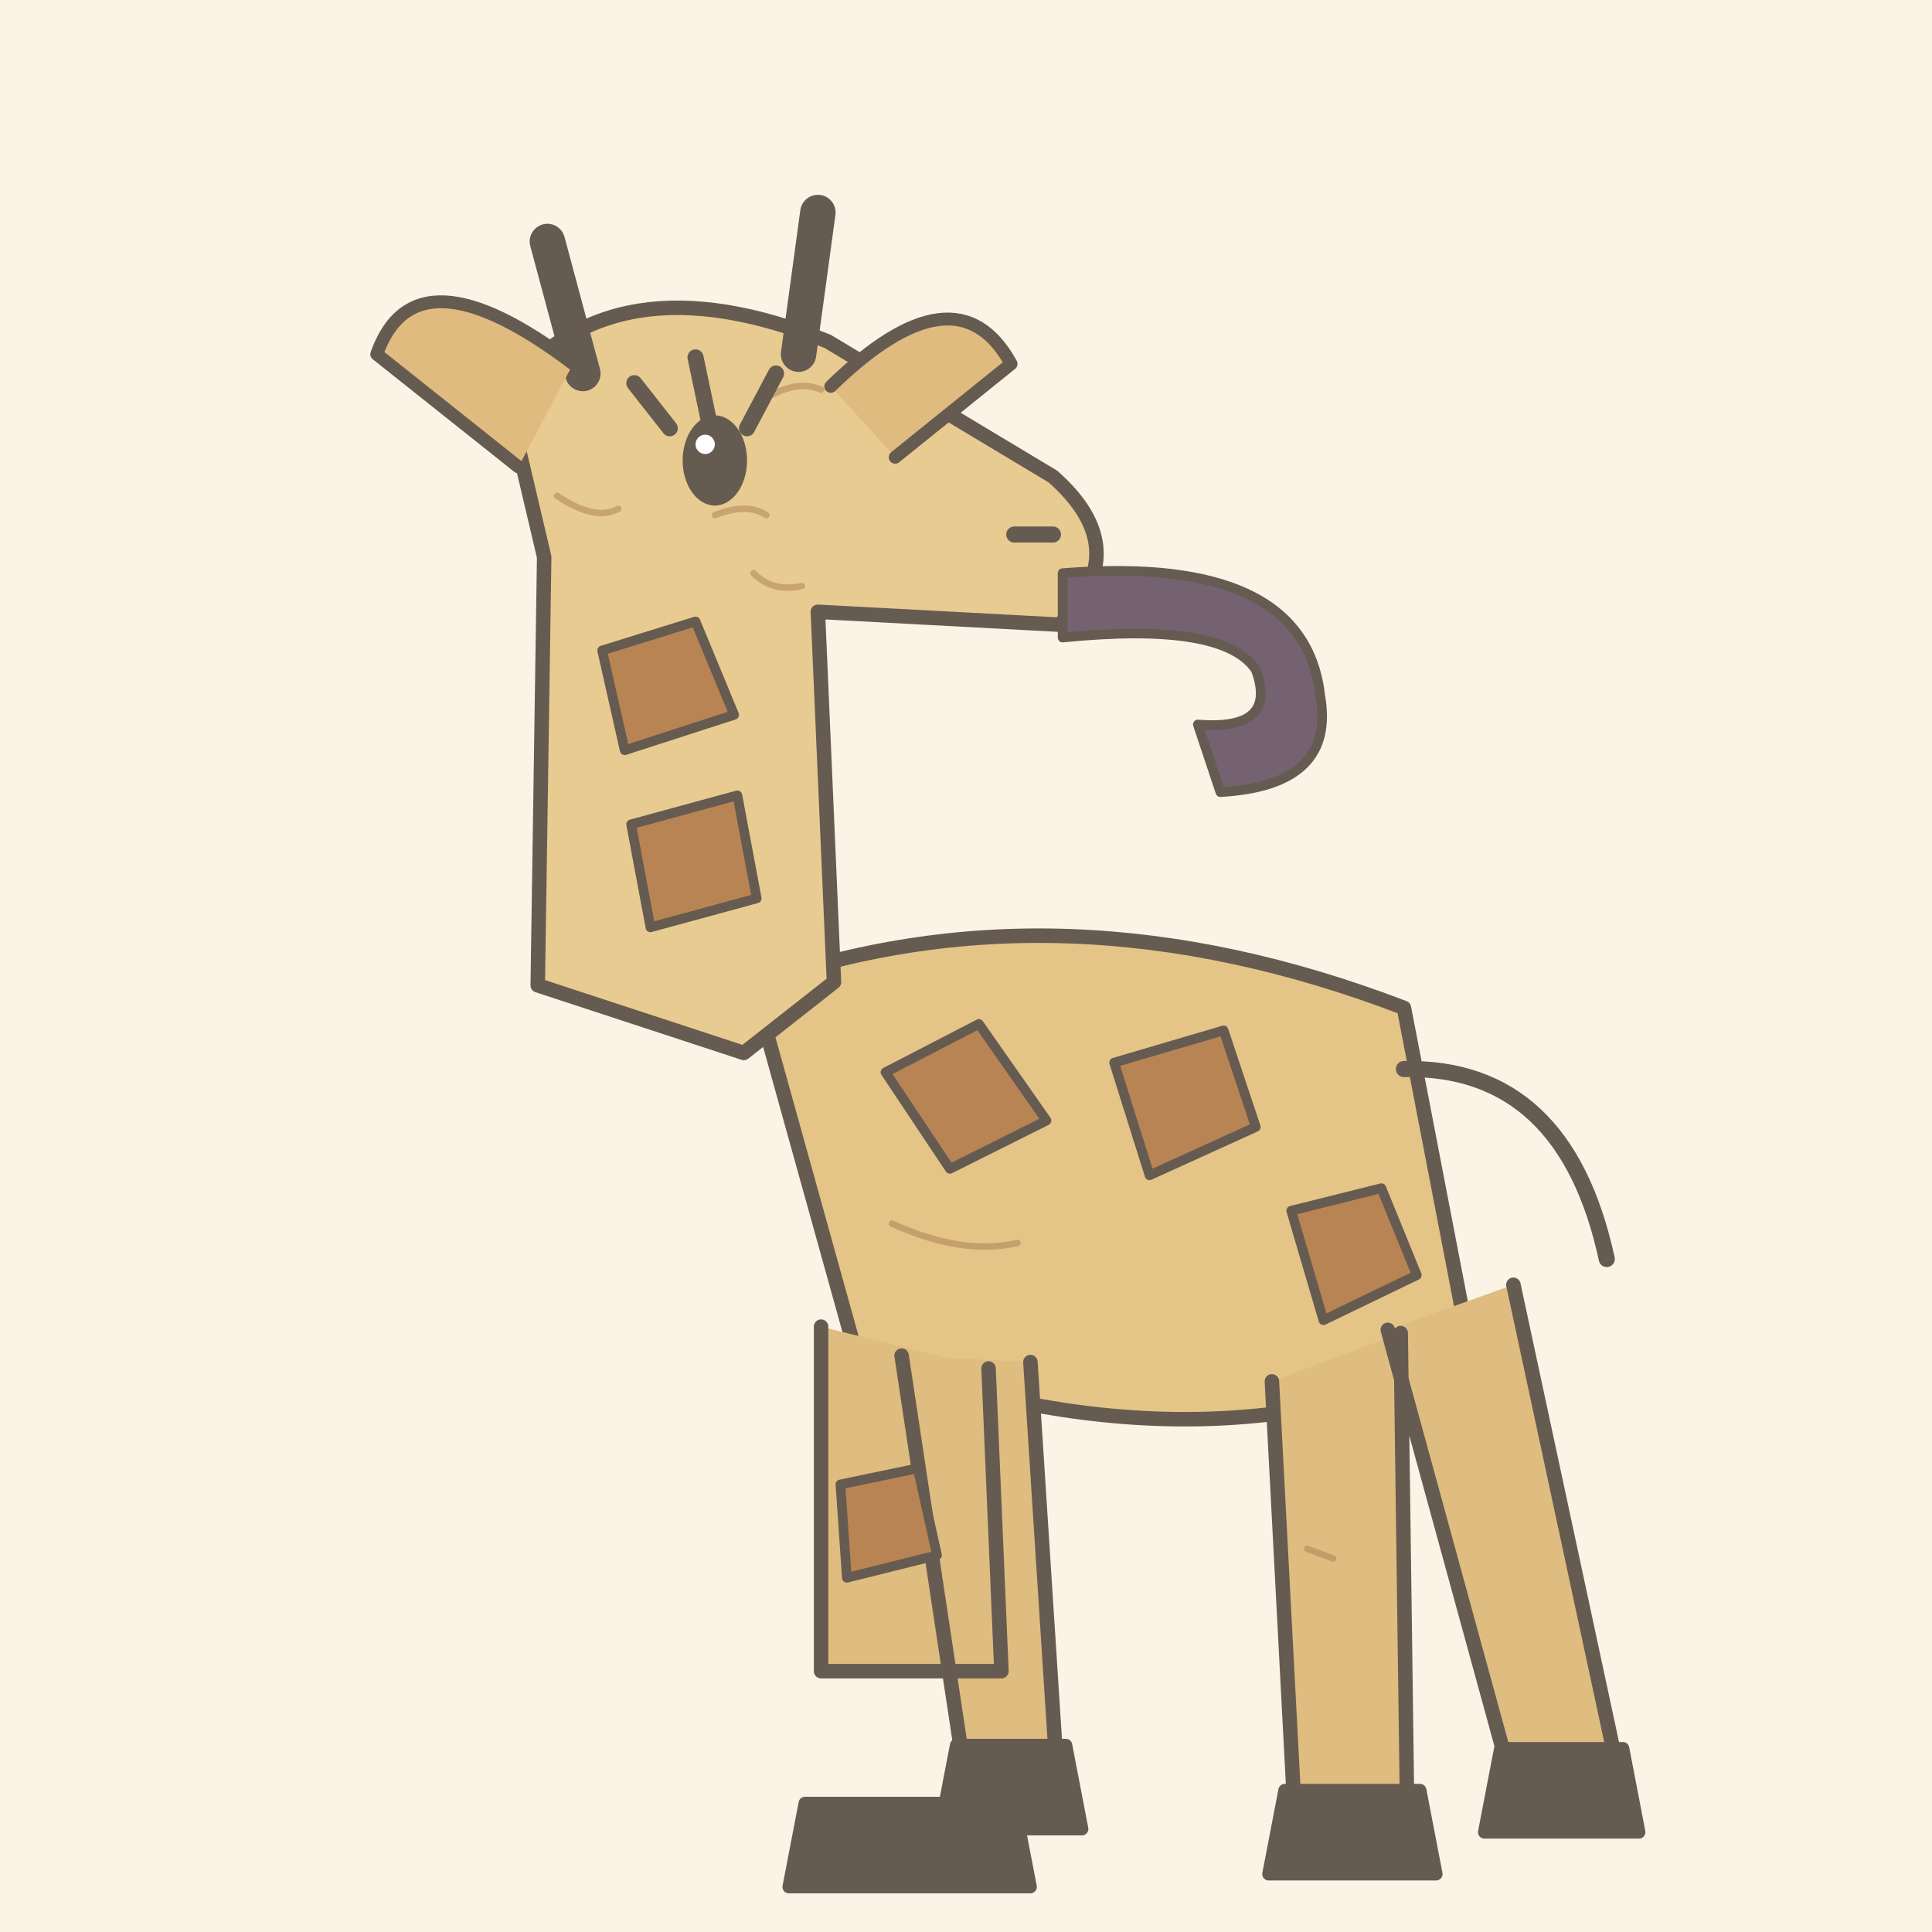
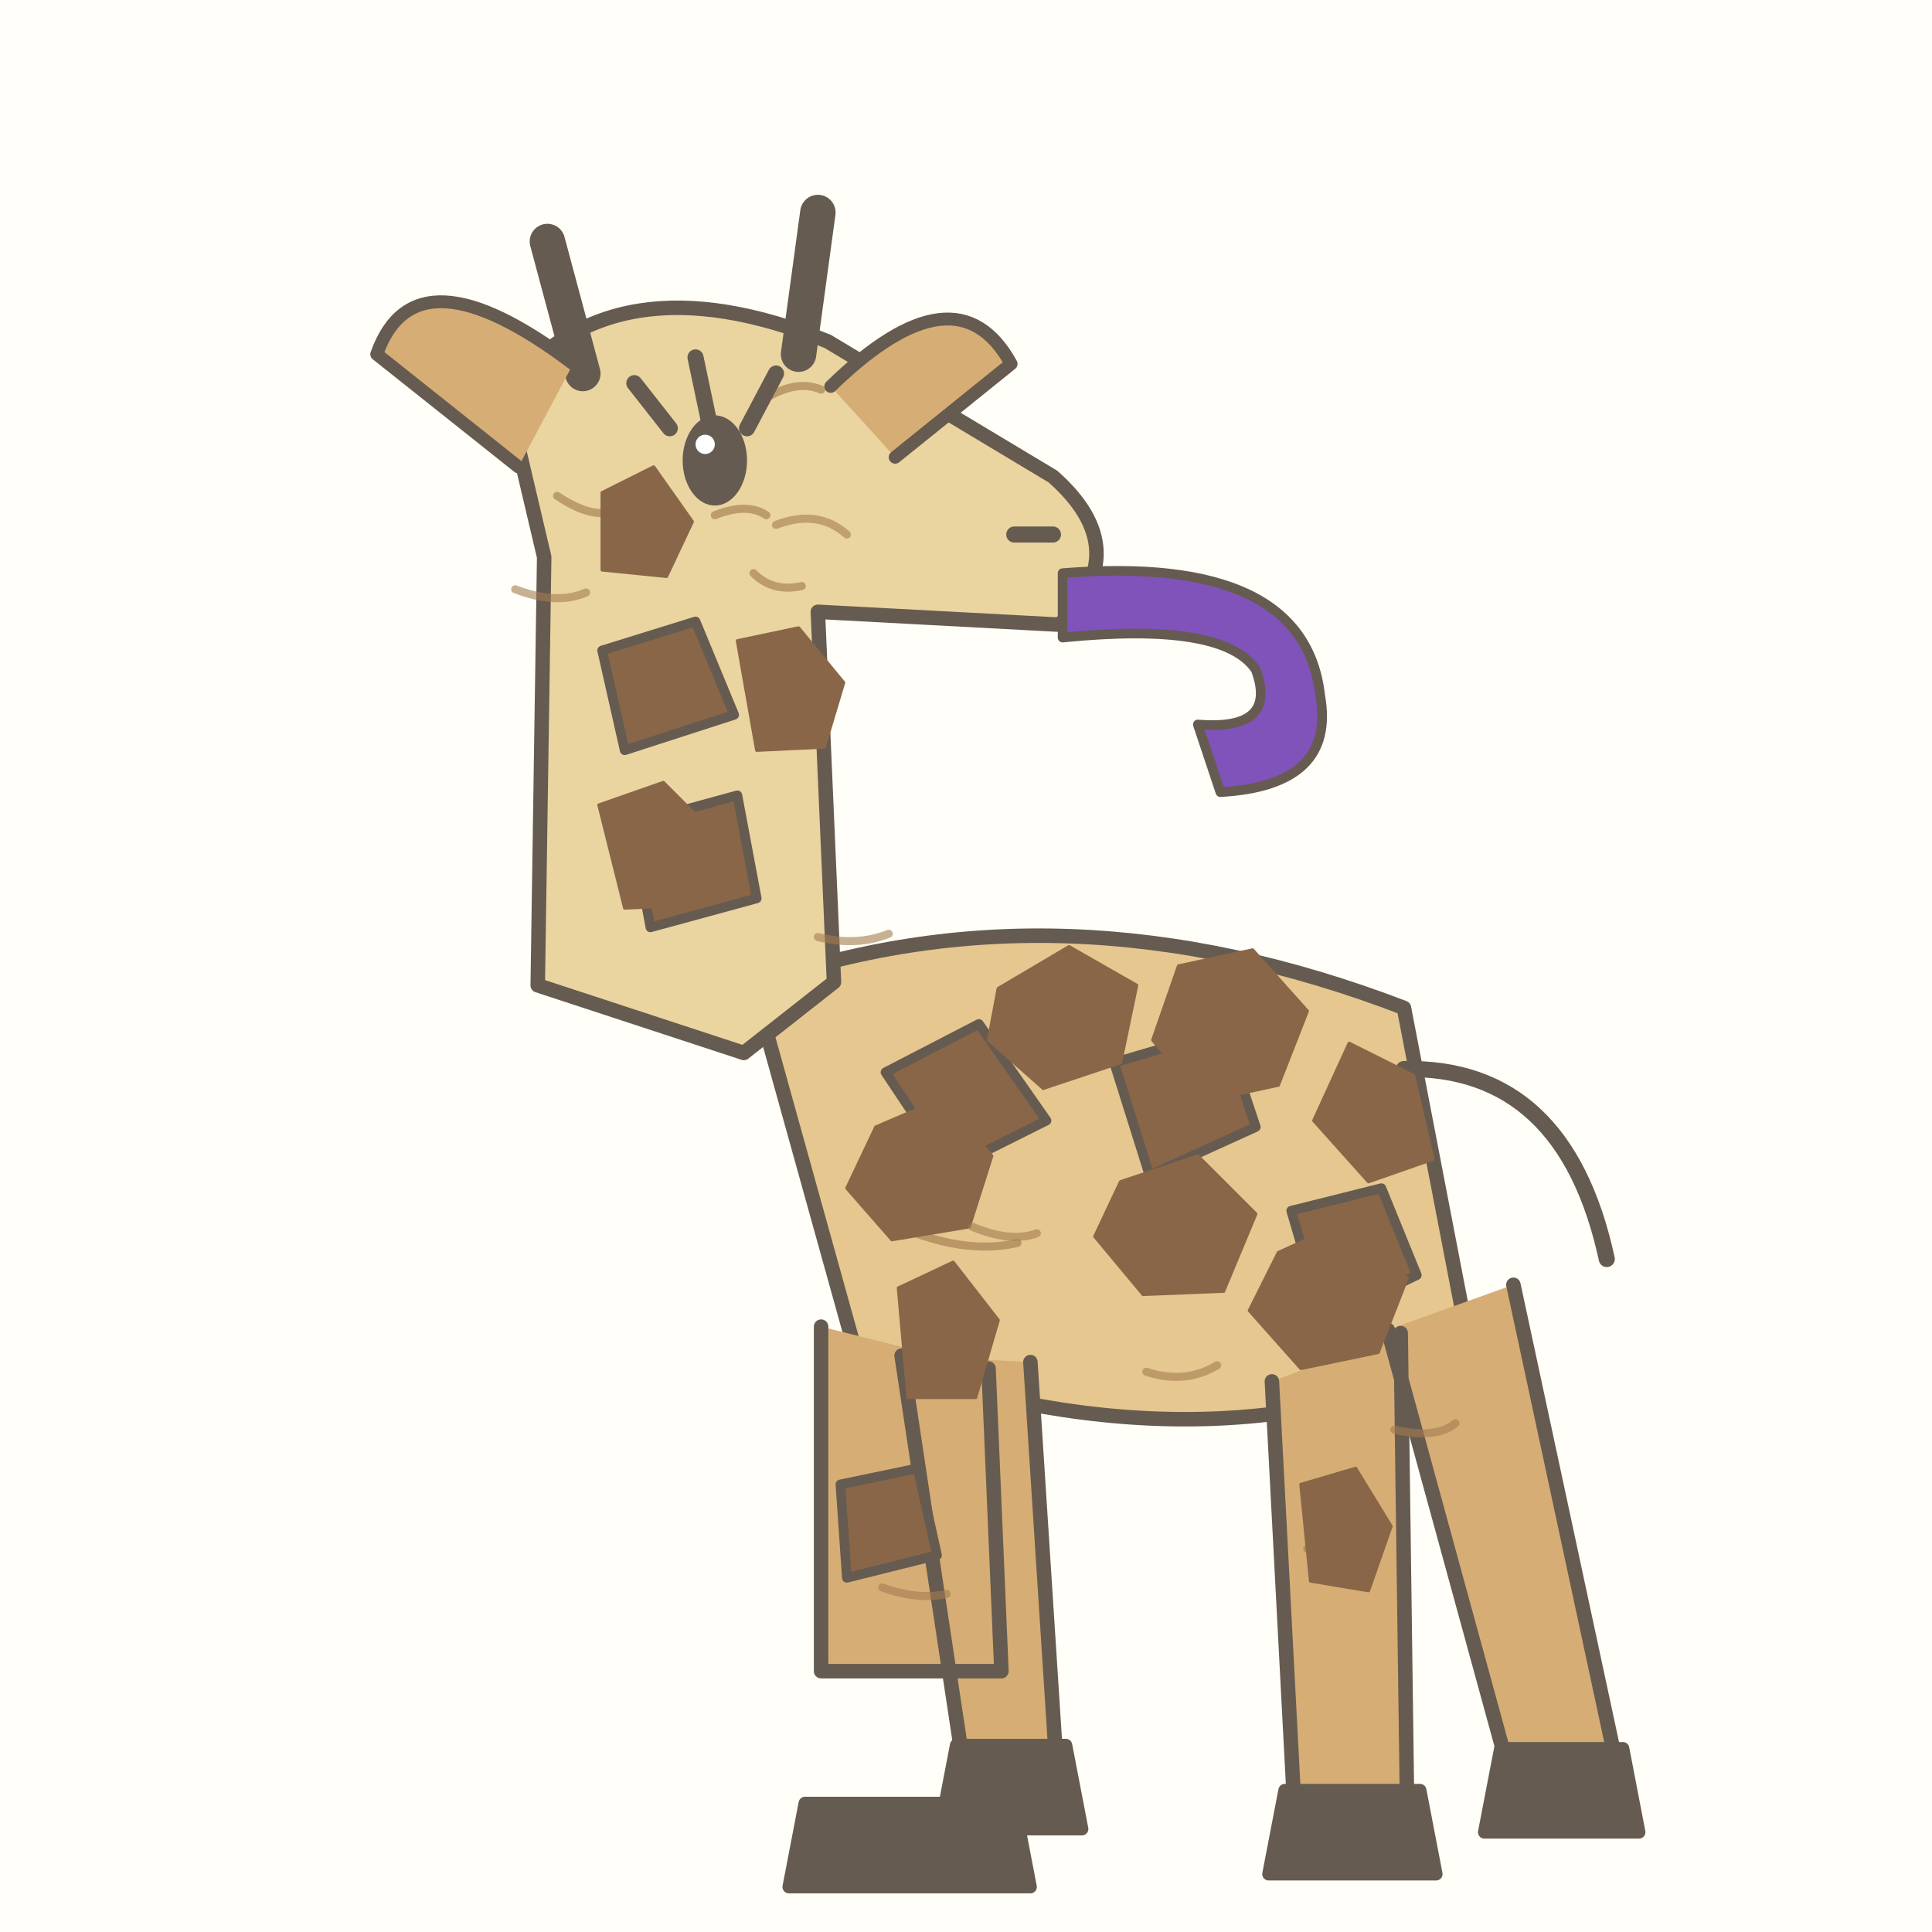
<svg xmlns="http://www.w3.org/2000/svg" width="600" height="600" viewBox="0 0 600 600" data-full-animal="giraffe-lashes" data-illustration="complete">
-   <rect width="600" height="600" fill="#fbf4e6" />
-   <rect width="600" height="600" rx="0" fill="#fbf4e6" />
+   <rect width="600" height="600" fill="#fffef8" />
+   <rect width="600" height="600" rx="0" fill="#fffef8" />
  <defs>
    <mask id="detail-mask">
      <rect width="600" height="600" fill="white" />
      <rect x="320" y="165" width="105" height="95" fill="black" />
    </mask>
  </defs>
-   <path d="M234 306Q329 272 436 313L457 422Q372 460 266 421Z" fill="#e5c488" stroke="#665b50" stroke-width="4.5" stroke-linecap="round" stroke-linejoin="round" />
-   <path d="M255 412L255 519L311 519L307 425M395 429L402 562L437 562L435 414M431 413L468 548L502 548L470 399M280 421L299 547L328 547L320 423" fill="#dfbc7f" stroke="#665b50" stroke-width="4.5" stroke-linecap="round" stroke-linejoin="round" />
+   <path d="M234 306Q329 272 436 313L457 422Q372 460 266 421Z" fill="#e5c78f" stroke="#665b50" stroke-width="4.5" stroke-linecap="round" stroke-linejoin="round" />
+   <path d="M255 412L255 519L311 519L307 425M395 429L402 562L437 562L435 414M431 413L468 548L502 548L470 399M280 421L299 547L328 547L320 423" fill="#d6ad74" stroke="#665b50" stroke-width="4.5" stroke-linecap="round" stroke-linejoin="round" />
  <path d="M399 556l-5 26h52l-5 -26Z" fill="#665b50" stroke="#665b50" stroke-width="4" stroke-linecap="round" stroke-linejoin="round" />
  <path d="M466 543l-5 26h48l-5 -26Z" fill="#665b50" stroke="#665b50" stroke-width="4" stroke-linecap="round" stroke-linejoin="round" />
  <path d="M297 542l-5 26h44l-5 -26Z" fill="#665b50" stroke="#665b50" stroke-width="4" stroke-linecap="round" stroke-linejoin="round" />
-   <path d="M231 327L167 306L169 173L157 122Q190 79 257 106L327 148Q353 171 329 194L254 190L259 305Z" fill="#e8cb91" stroke="#665b50" stroke-width="4.5" stroke-linecap="round" stroke-linejoin="round" />
+   <path d="M231 327L167 306L169 173L157 122Q190 79 257 106L327 148Q353 171 329 194L254 190L259 305Z" fill="#ead4a0" stroke="#665b50" stroke-width="4.5" stroke-linecap="round" stroke-linejoin="round" />
  <path d="M181 116L170 75M248 110L254 66" fill="none" stroke="#665b50" stroke-width="11" stroke-linecap="round" stroke-linejoin="round" />
-   <path d="M178 113Q129 76 117 110L161 145M258 120Q297 82 314 113L278 142" fill="#e0bb80" stroke="#665b50" stroke-width="4" stroke-linecap="round" stroke-linejoin="round" />
+   <path d="M178 113Q129 76 117 110L161 145M258 120Q297 82 314 113L278 142" fill="#d6ad74" stroke="#665b50" stroke-width="4" stroke-linecap="round" stroke-linejoin="round" />
  <ellipse cx="222" cy="143" rx="10" ry="14" fill="#665b50" />
  <circle cx="219" cy="138" r="3" fill="white" />
  <path d="M315 166L327 166M436 332Q486 331 499 391" fill="none" stroke="#665b50" stroke-width="5" stroke-linecap="round" stroke-linejoin="round" />
-   <path d="M187 202L216 193L228 222L194 233ZM196 256L229 247L235 279L202 288ZM275 333L304 318L325 348L295 363ZM346 330L380 320L390 350L357 365ZM401 376L429 369L440 396L411 410ZM261 461L285 456L291 483L263 490Z" fill="#b98454" stroke="#665b50" stroke-width="3" stroke-linecap="round" stroke-linejoin="round" />
+   <path d="M187 202L216 193L228 222L194 233ZM196 256L229 247L235 279L202 288ZM275 333L304 318L325 348L295 363ZM346 330L380 320L390 350L357 365ZM401 376L429 369L440 396L411 410ZM261 461L285 456L291 483L263 490Z" fill="#896647" stroke="#665b50" stroke-width="3" stroke-linecap="round" stroke-linejoin="round" />
  <path d="M250 560l-5 26h75l-5 -26Z" fill="#665b50" stroke="#665b50" stroke-width="4" stroke-linecap="round" stroke-linejoin="round" />
-   <path d="M330 178Q405 172 410 216Q415 244 379 246L372 225Q397 227 390 208Q380 193 330 198Z" fill="#746271" stroke="#665b50" stroke-width="3" stroke-linecap="round" stroke-linejoin="round" />
+   <path d="M330 178Q405 172 410 216Q415 244 379 246L372 225Q397 227 390 208Q380 193 330 198Z" fill="#8053ba" stroke="#665b50" stroke-width="3" stroke-linecap="round" stroke-linejoin="round" />
  <g mask="url(#detail-mask)" data-coat-details="giraffe">
-     <path d="M173 154q12 8 19 4M239 123q9 -5 16 -2M222 160q10 -4 16 0M234 178q6 6 15 4M277 380q22 10 39 6M406 481l8 3" fill="none" stroke="#ac8355" stroke-width="2" stroke-linecap="round" opacity=".55" />
+     <path d="M173 154q12 8 19 4M239 123q9 -5 16 -2M222 160q10 -4 16 0M234 178q6 6 15 4M277 380q22 10 39 6M406 481l8 3" fill="none" stroke="#a37c50" stroke-width="2.5" stroke-linecap="round" opacity=".65" />
  </g>
  <path d="M208 133L197 119M220 130L216 111M232 133L241 116" fill="none" stroke="#665b50" stroke-width="5" stroke-linecap="round" stroke-linejoin="round" />
+   <g fill="#896647" stroke="#896647" stroke-linejoin="round">
+     <path d="M310 307l22-13 21 12-5 24-24 8-17-15Z M366 300l23-5 17 19-9 23-23 5-16-19Z M419 324l20 10 6 26-20 7-17-19Z M348 367l24-8 18 18-10 24-25 1-15-18Z M397 389l22-10 18 18-9 23-24 5-16-18Z M272 350l21-9 15 18-7 22-24 4-14-16Z M279 400l17-8 14 18-7 24-21 0Z M404 461l17-5 11 18-7 20-18-3Z M187 153l16-8 12 17-8 17-20-2Z M229 199l19-4 14 17-6 20-21 1Z M186 250l20-7 16 16-5 22-23 1Z" />
+   </g>
+   <g fill="none" stroke="#a37c50" stroke-width="2.5" stroke-linecap="round" opacity=".6">
+     <path d="M160 183q13 5 22 1M241 163q13-5 22 3M254 291q12 3 22-1M302 381q12 5 20 2M356 426q12 4 22-2M433 444q13 3 19-2M274 493q11 4 20 2" />
+   </g>
</svg>
